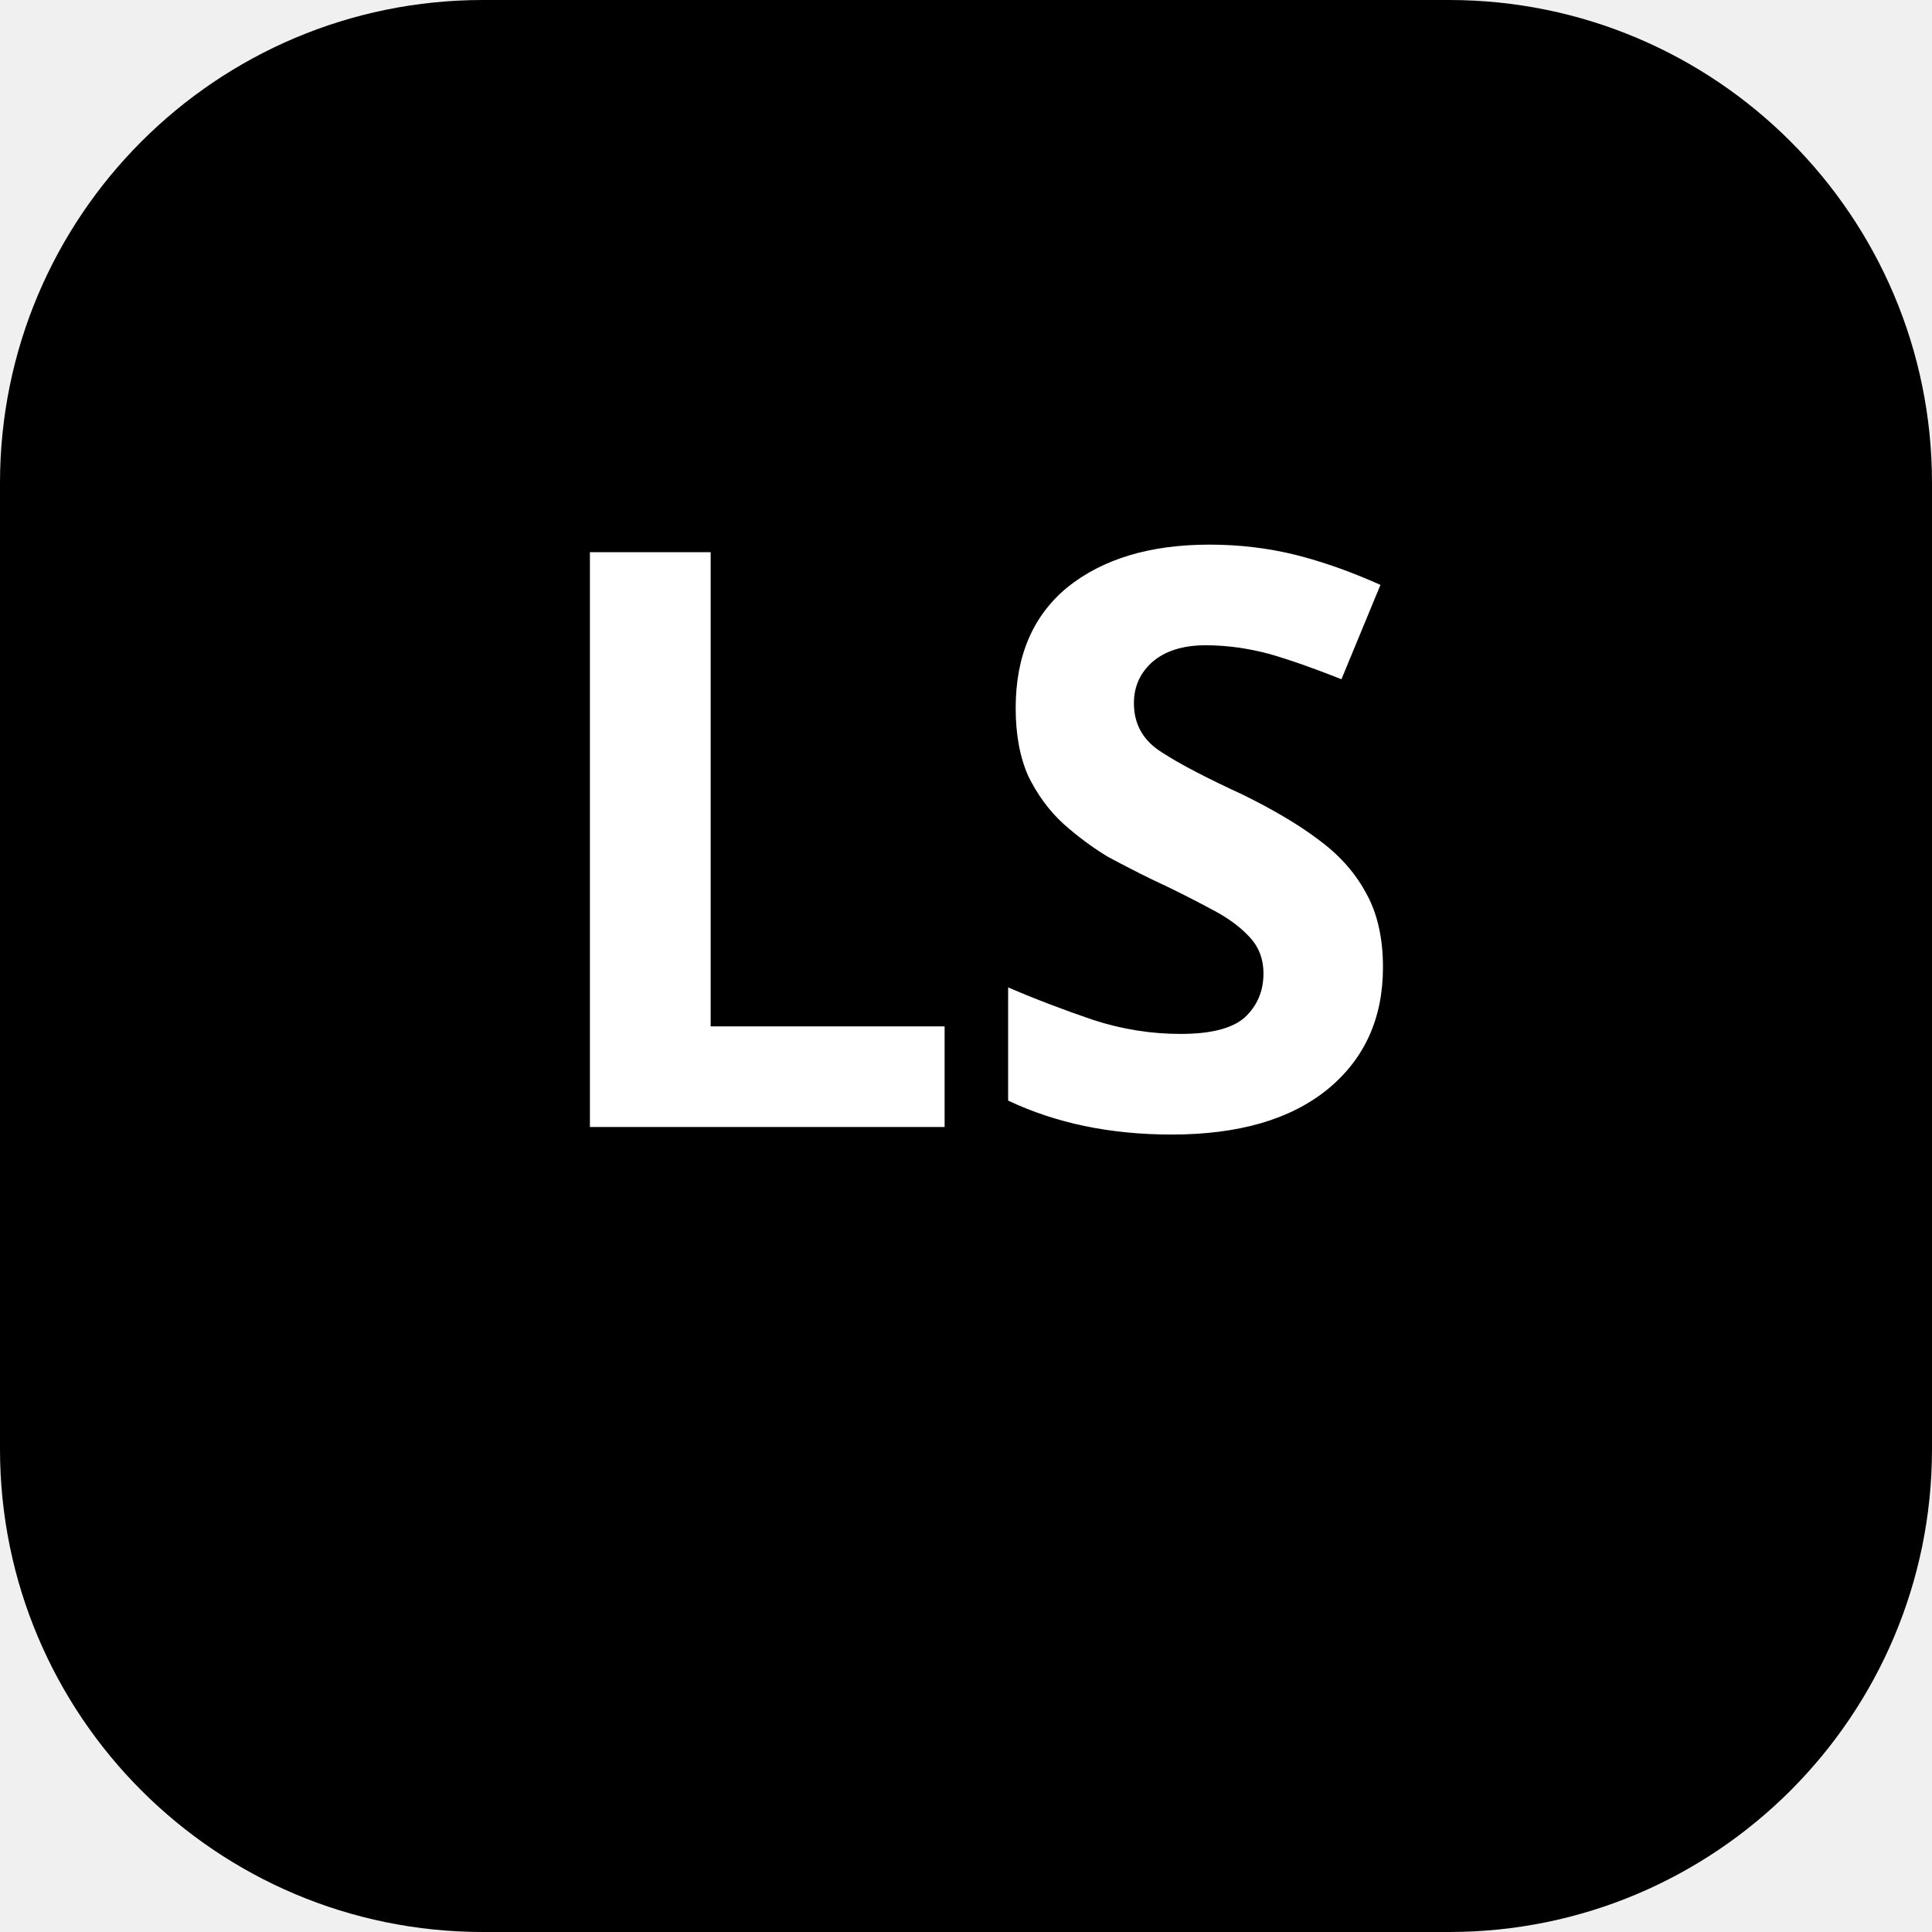
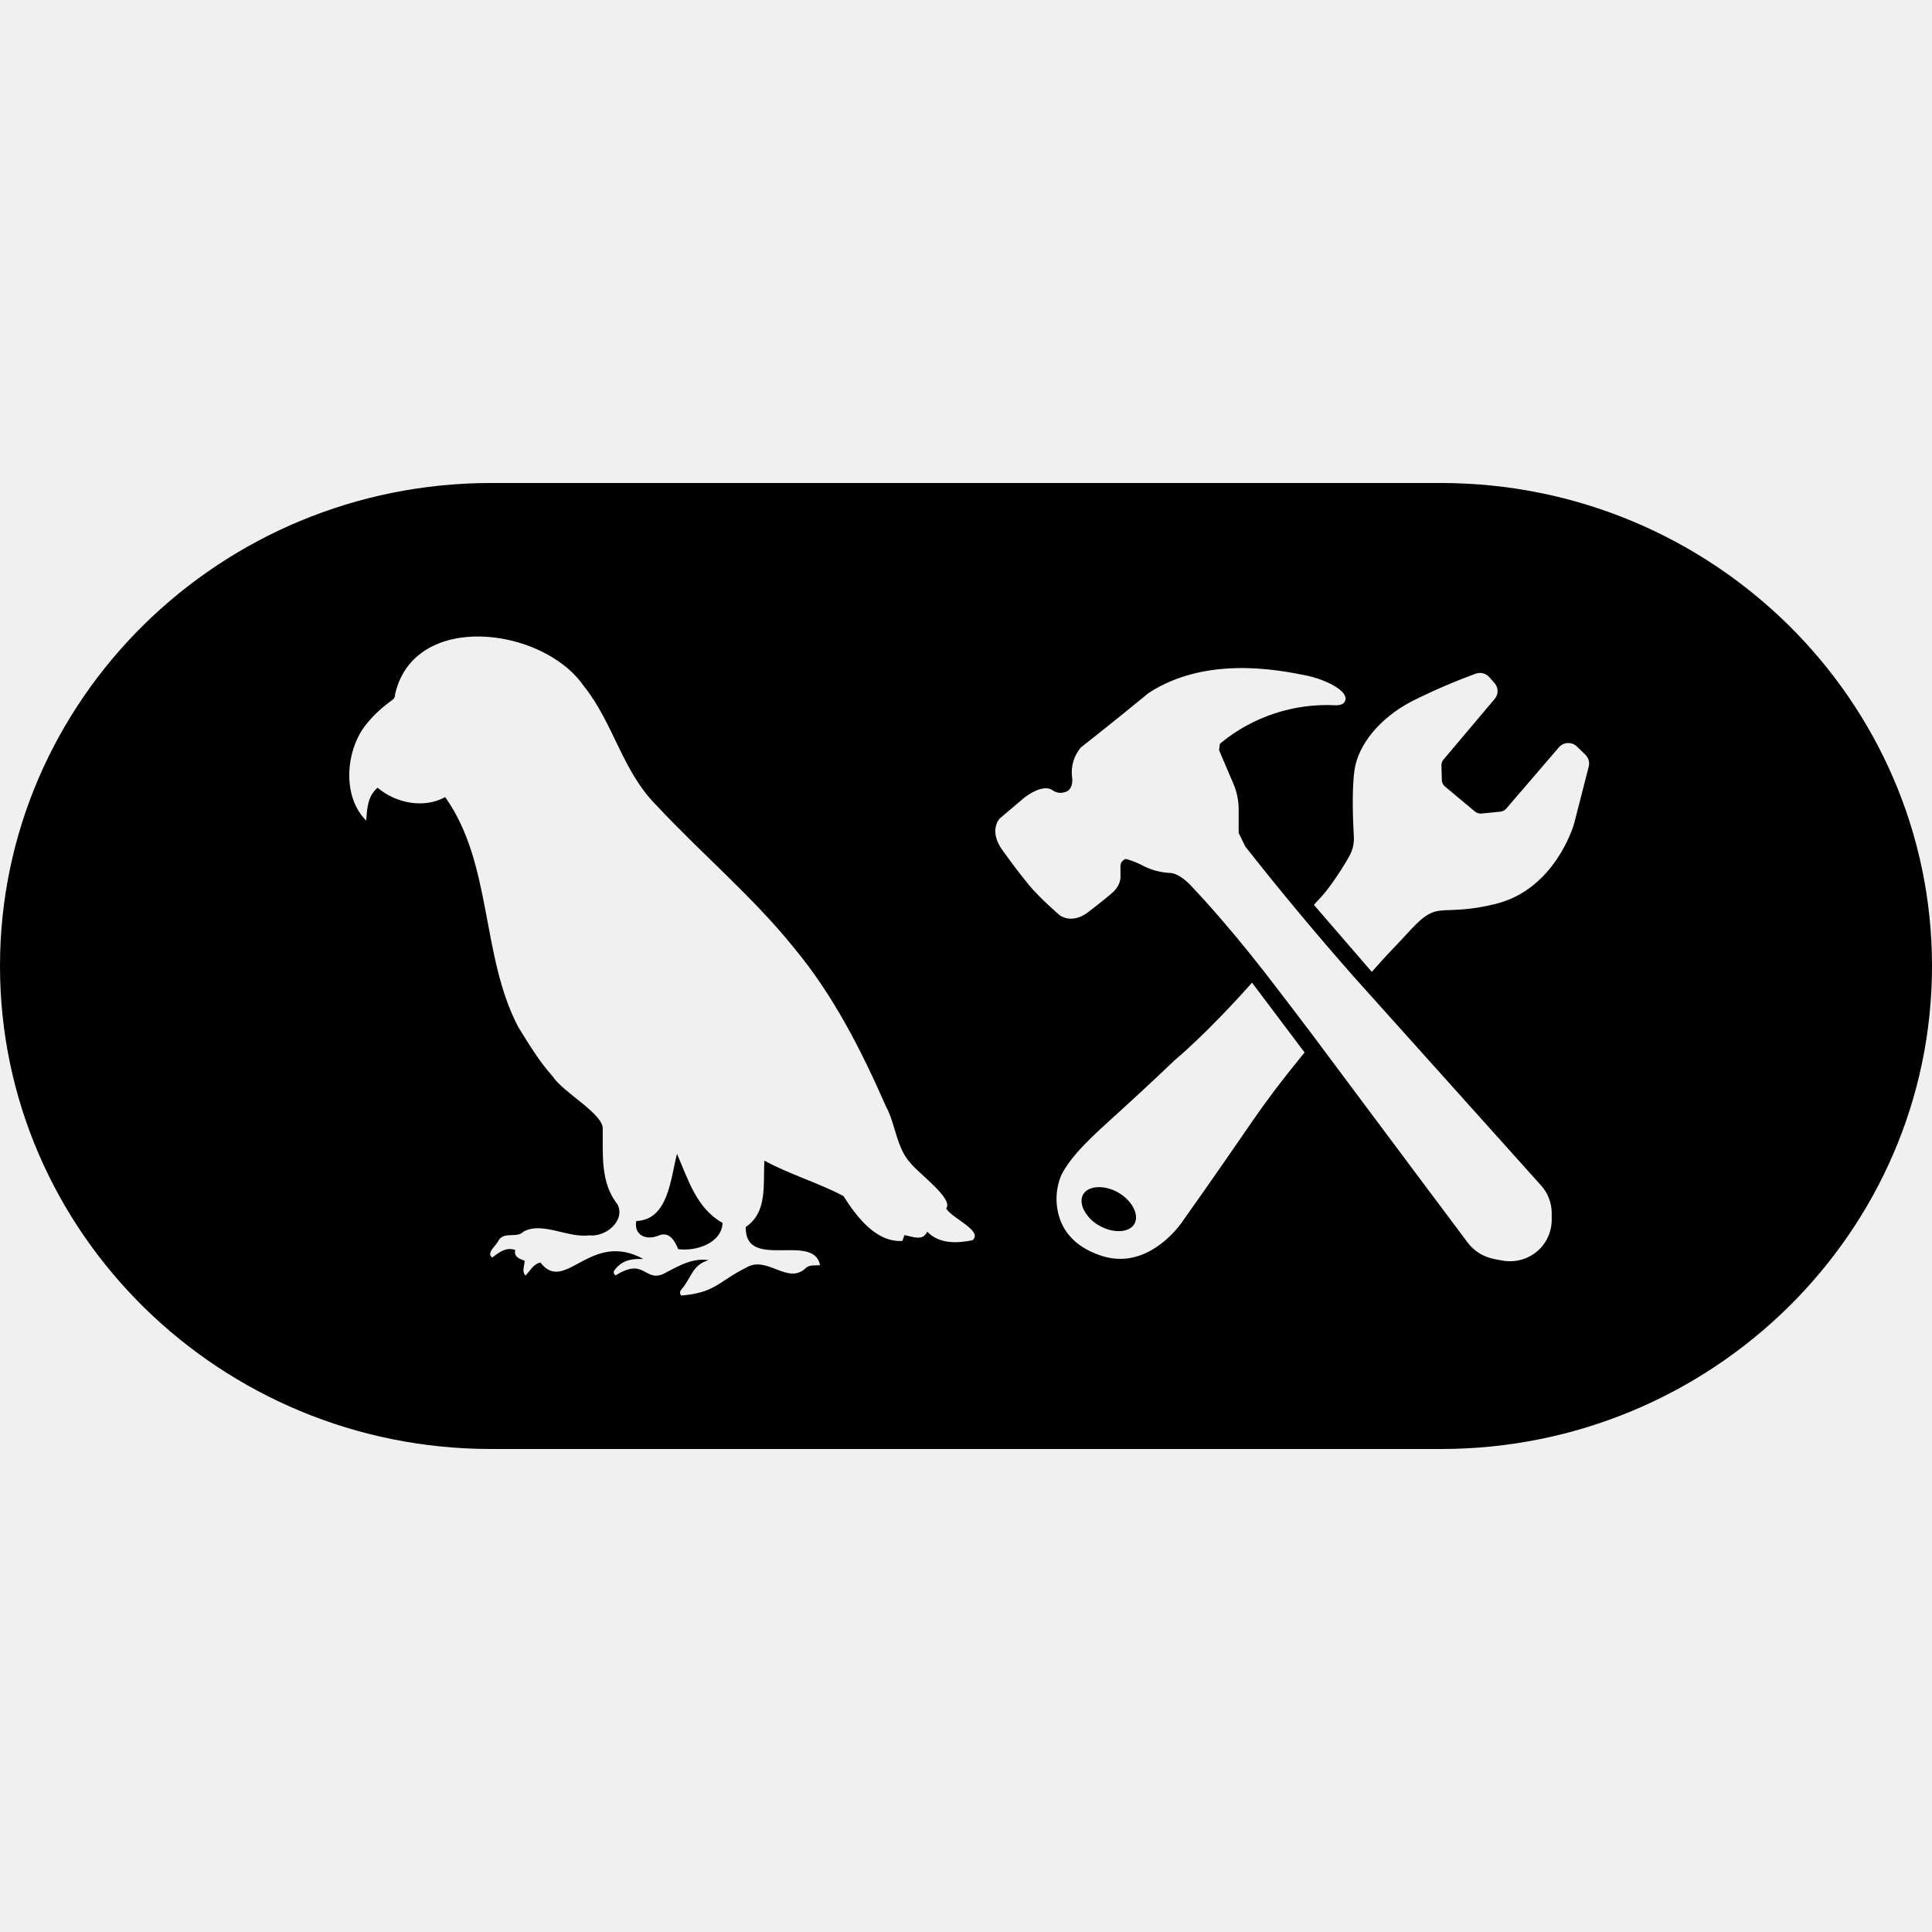
- <svg xmlns="http://www.w3.org/2000/svg" viewBox="0 0 24 24">
-   <rect width="24" height="24" rx="6" fill="currentColor" />
-   <text x="12" y="14" text-anchor="middle" font-size="10" font-weight="700" font-family="system-ui, sans-serif" fill="#ffffff">LS</text>
+ <svg xmlns="http://www.w3.org/2000/svg" fill="currentColor" fill-rule="evenodd" height="1em" style="flex:none;line-height:1" viewBox="0 0 24 24" width="1em">
+   <path d="M14.09 15.207c-.067.11-.268.116-.44.015a.466.466 0 01-.19-.2c-.032-.071-.033-.138-.002-.189.035-.057.108-.086.194-.086.077 0 .165.023.246.071.17.101.259.28.192.389zM24 12c0 3.308-2.736 6-6.099 6H6.1C2.736 18 0 15.309 0 12s2.736-6 6.099-6H17.9C21.264 6 24 8.692 24 12zm-12.246 3.01c.096-.116-.348-.439-.439-.557-.184-.197-.185-.48-.31-.71-.304-.694-.654-1.383-1.143-1.97-.518-.643-1.156-1.175-1.716-1.778-.417-.421-.528-1.02-.895-1.474-.507-.735-2.108-.936-2.343.103.001.033-.009.053-.038.074-.13.093-.245.199-.342.327-.238.325-.274.877.022 1.17.01-.154.015-.3.14-.41.229.194.575.262.84.117.588.825.442 1.967.908 2.856.13.21.259.425.424.609.135.205.598.448.625.638.005.326-.034.683.184.956.102.205-.15.41-.352.385-.264.035-.585-.175-.816-.046-.082.087-.241-.009-.312.112-.024.062-.156.15-.077.21.087-.065.168-.133.286-.095-.018.095.058.108.118.135-.002.064-.04.13.01.184.058-.058.092-.14.185-.163.306.401.618-.407 1.28-.043-.134-.006-.253.01-.344.119-.023.024-.042.053-.002.085.358-.227.356.078.588-.016.178-.092.356-.206.568-.174-.206.059-.214.222-.335.36-.02.02-.03.045-.007.08.429-.036.464-.176.81-.348.258-.155.515.221.738.007.05-.046.117-.03.178-.037-.078-.41-.936.075-.923-.474.276-.185.213-.539.232-.824.317.173.67.274.982.44.157.249.403.579.732.557l.025-.072c.1.017.228.081.283-.043.148.154.367.146.561.107.144-.116-.27-.28-.326-.398zm4.452-1.936l-.653-.867c-.57.642-.95.954-.957.96-.004.003-.367.351-.698.65-.325.293-.582.524-.713.778a.763.763 0 00-.004.586c.085.2.258.342.515.423.077.024.15.034.221.034.463 0 .767-.457.769-.46.004-.006.398-.56.877-1.258.16-.232.342-.478.643-.846zm3.07 1.997a.518.518 0 00-.134-.347l-.081-.09-2.235-2.491a37.665 37.665 0 01-1.357-1.628l-.082-.168v-.296a.8.8 0 00-.065-.314l-.174-.408c-.003-.006-.004-.013-.003-.019l.007-.057c0-.009.005-.017.013-.023a2.079 2.079 0 011.426-.469c.103.004.12-.05.124-.074.014-.114-.25-.247-.494-.297-.337-.067-1.232-.247-1.947.215l-.006.004c-.462.38-.834.67-.838.674l-.008.008a.476.476 0 00-.105.357c.02.127-.046.173-.05.175-.004.003-.096.06-.19-.005-.115-.084-.314.06-.355.093l-.3.254-.006.006c-.006.006-.135.154.038.392.149.206.201.275.33.433.132.16.368.364.381.374.006.005.15.113.35-.037.163-.124.294-.235.294-.235.01-.009.106-.085.11-.199v-.086c-.003-.08-.003-.104.058-.142.03 0 .119.032.196.07a.83.83 0 00.376.104c.11.014.232.138.274.188.004.004.377.39.902 1.064.1.129.468.61.568.744l.695.931c.474.634 1.004 1.345 1.245 1.665.08.106.197.178.329.203l.09.017a.524.524 0 00.51-.18l.004-.007a.512.512 0 00.11-.32v-.08zm.42-5.694l-.105-.102a.155.155 0 00-.227.01l-.653.76a.111.111 0 01-.074.038l-.232.023a.113.113 0 01-.083-.025l-.371-.31a.109.109 0 01-.04-.079l-.005-.183a.107.107 0 01.025-.073l.636-.753a.15.15 0 000-.196l-.065-.074a.156.156 0 00-.171-.044 7.53 7.53 0 00-.803.348c-.387.205-.656.531-.702.85-.034.234-.02.62-.008.828a.443.443 0 01-.055.238c-.05.091-.138.237-.271.413-.069.092-.112.127-.17.195l.719.832c.173-.199.325-.35.457-.495.241-.264.316-.267.517-.273.124-.005.294-.01.563-.076.734-.18.966-.962.976-.997l.182-.71a.151.151 0 00-.04-.144zM8.41 14.333c-.08.303-.105.82-.506.835-.033.175.123.241.265.185.141-.064.208.05.256.164.217.031.54-.072.551-.325-.325-.184-.425-.535-.567-.86h.001z" />
</svg>
